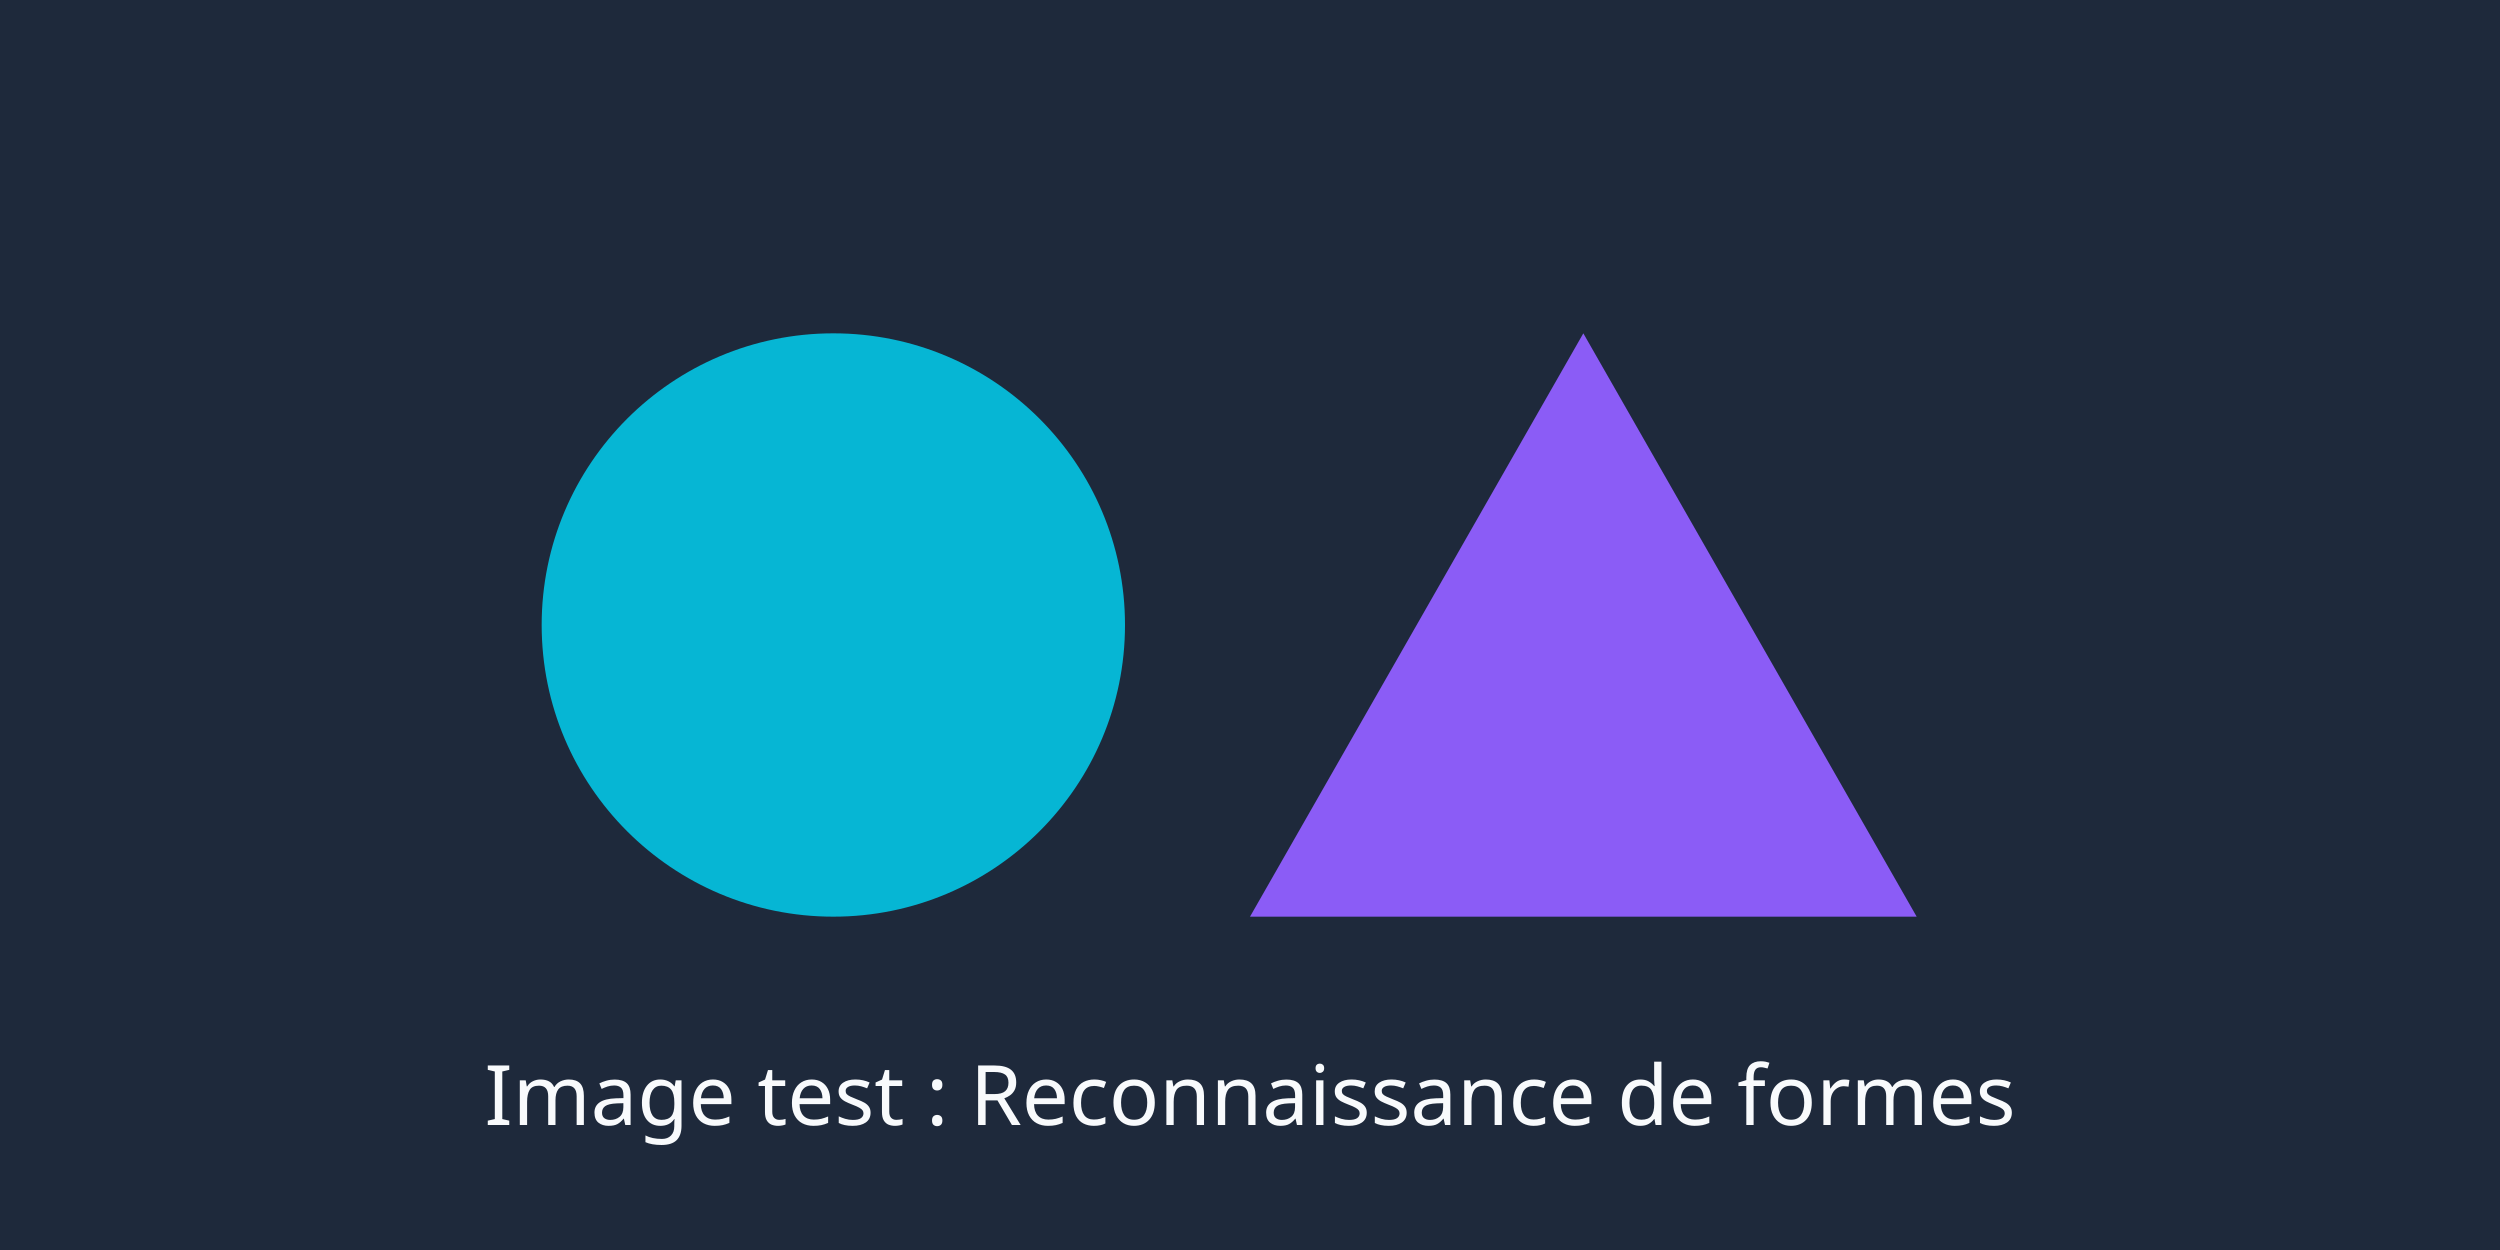
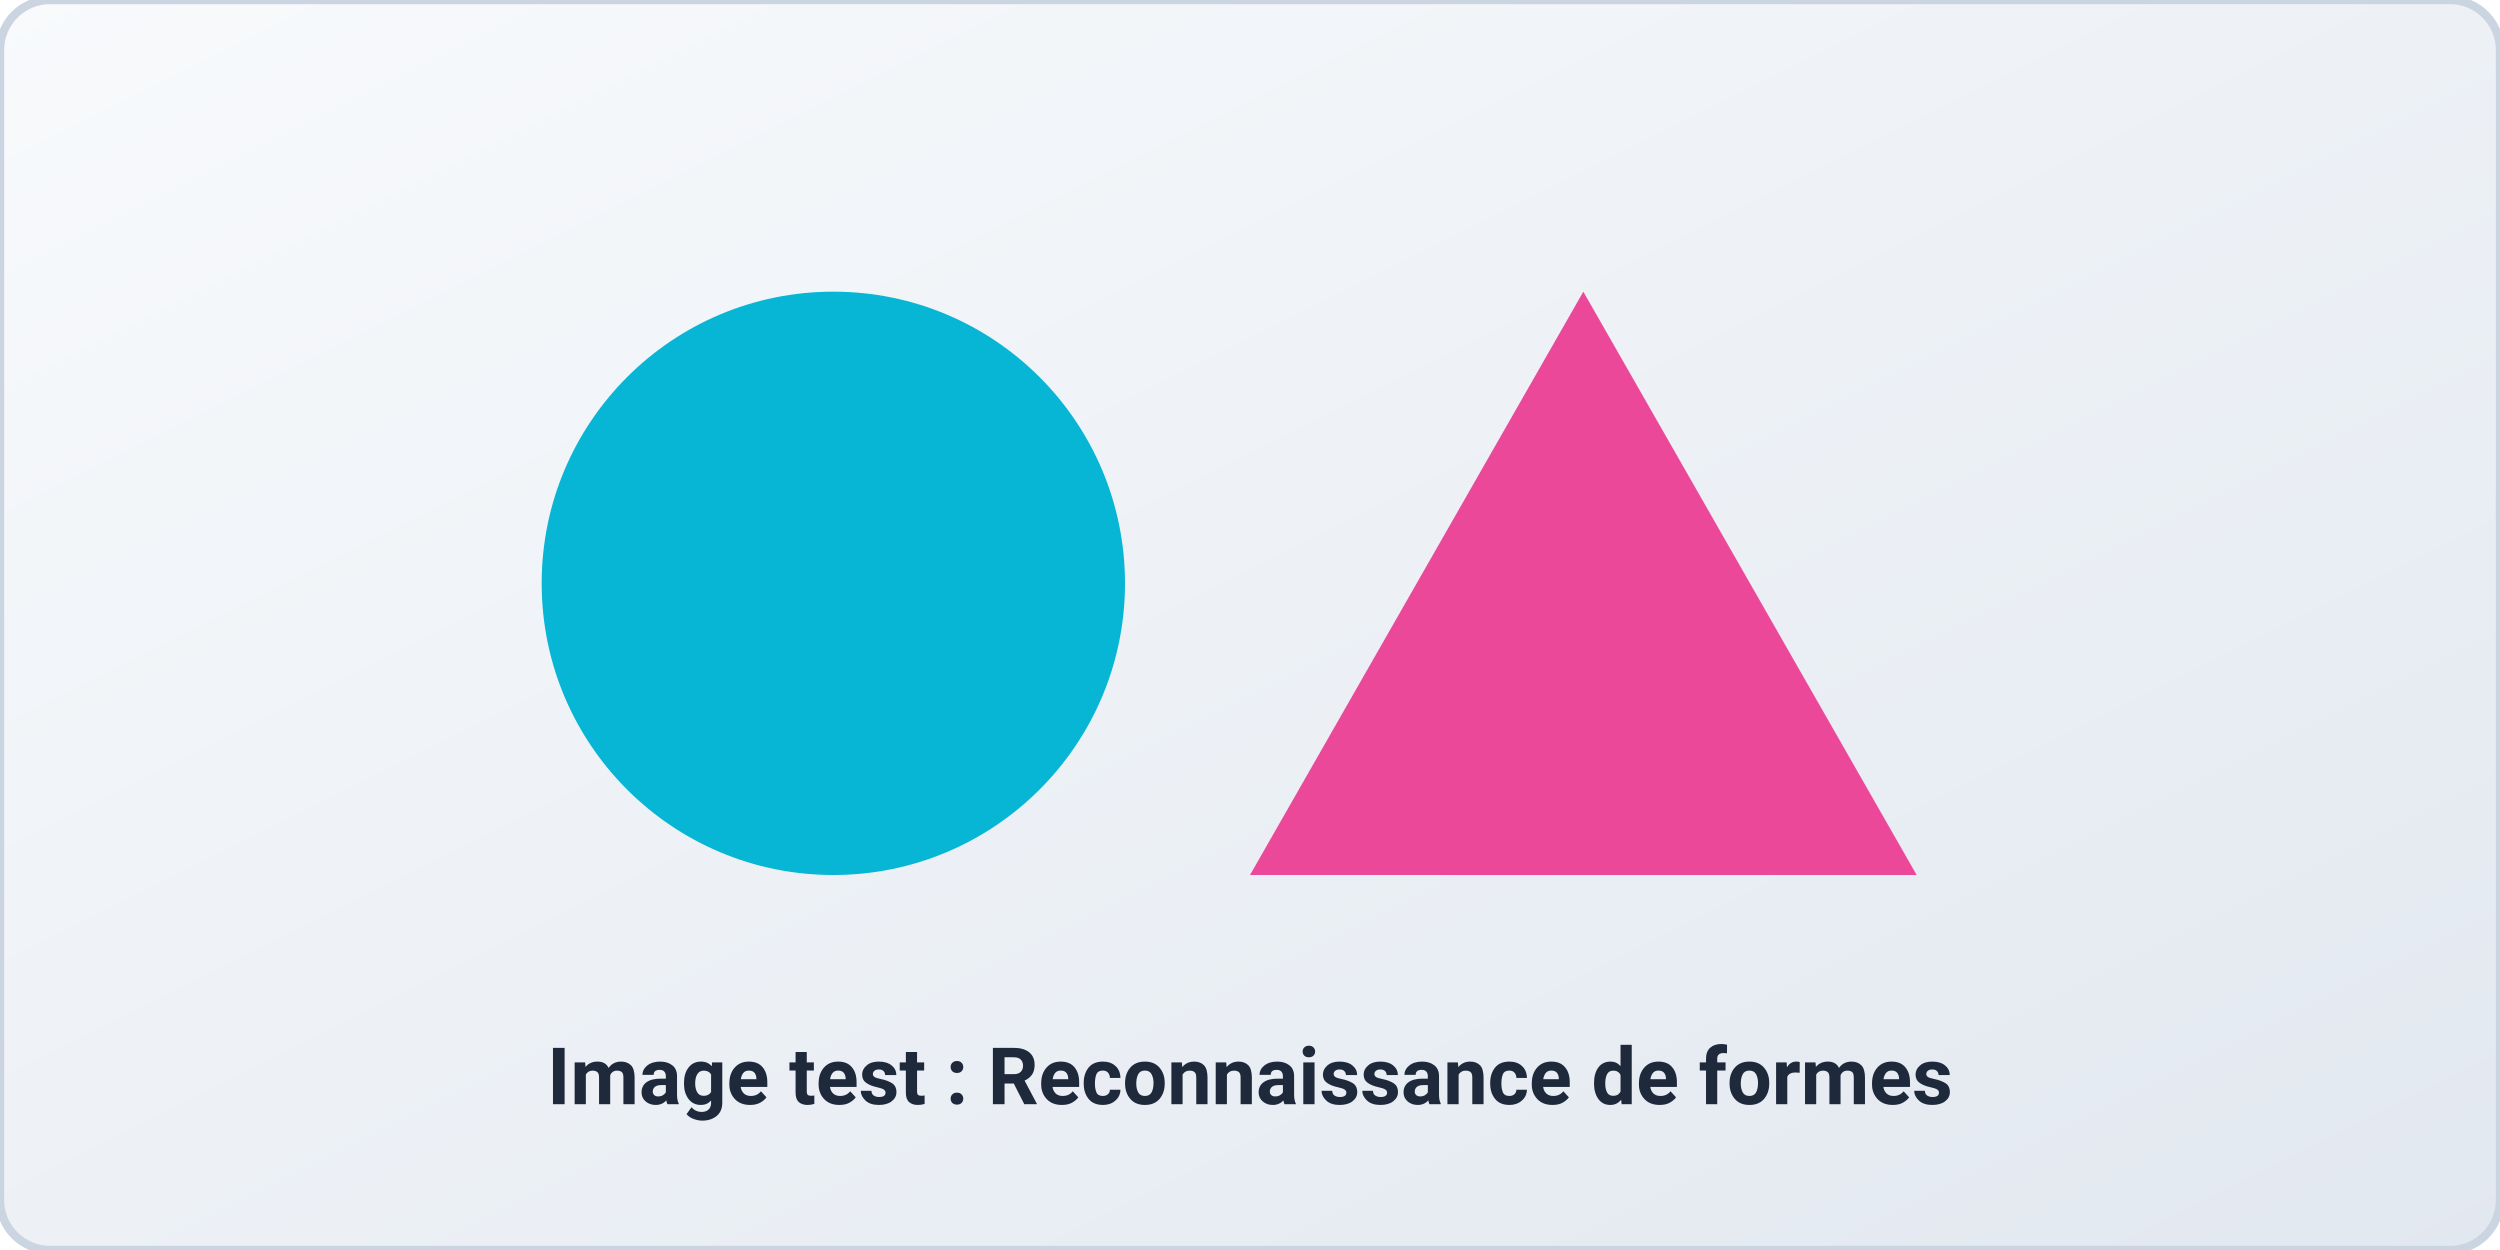
<svg xmlns="http://www.w3.org/2000/svg" width="600" height="300" viewBox="0 0 600 300">
-   <rect width="600" height="300" fill="#1e293b" />
-   <circle cx="200" cy="150" r="70" fill="#06b6d4" />
-   <polygon points="380,80 460,220 300,220" fill="#8b5cf6" />
-   <text x="300" y="270" font-size="20" fill="#f8fafc" text-anchor="middle" font-family="sans-serif">Image test : Reconnaissance de formes</text>
+   <defs>
+     <linearGradient id="bgGrad" x1="0%" y1="0%" x2="100%" y2="100%">
+       <stop offset="0%" stop-color="#f8fafc" />
+       <stop offset="100%" stop-color="#e2e8f0" />
+     </linearGradient>
+   </defs>
+   <rect width="600" height="300" fill="url(#bgGrad)" stroke="#cbd5e1" stroke-width="2" rx="12" />
+   <circle cx="200" cy="140" r="70" fill="#06b6d4" />
+   <polygon points="380,70 460,210 300,210" fill="#ec4899" />
+   <text x="300" y="265" font-size="19" font-weight="bold" fill="#1e293b" text-anchor="middle" font-family="'Segoe UI', Roboto, sans-serif">Image test : Reconnaissance de formes</text>
</svg>
